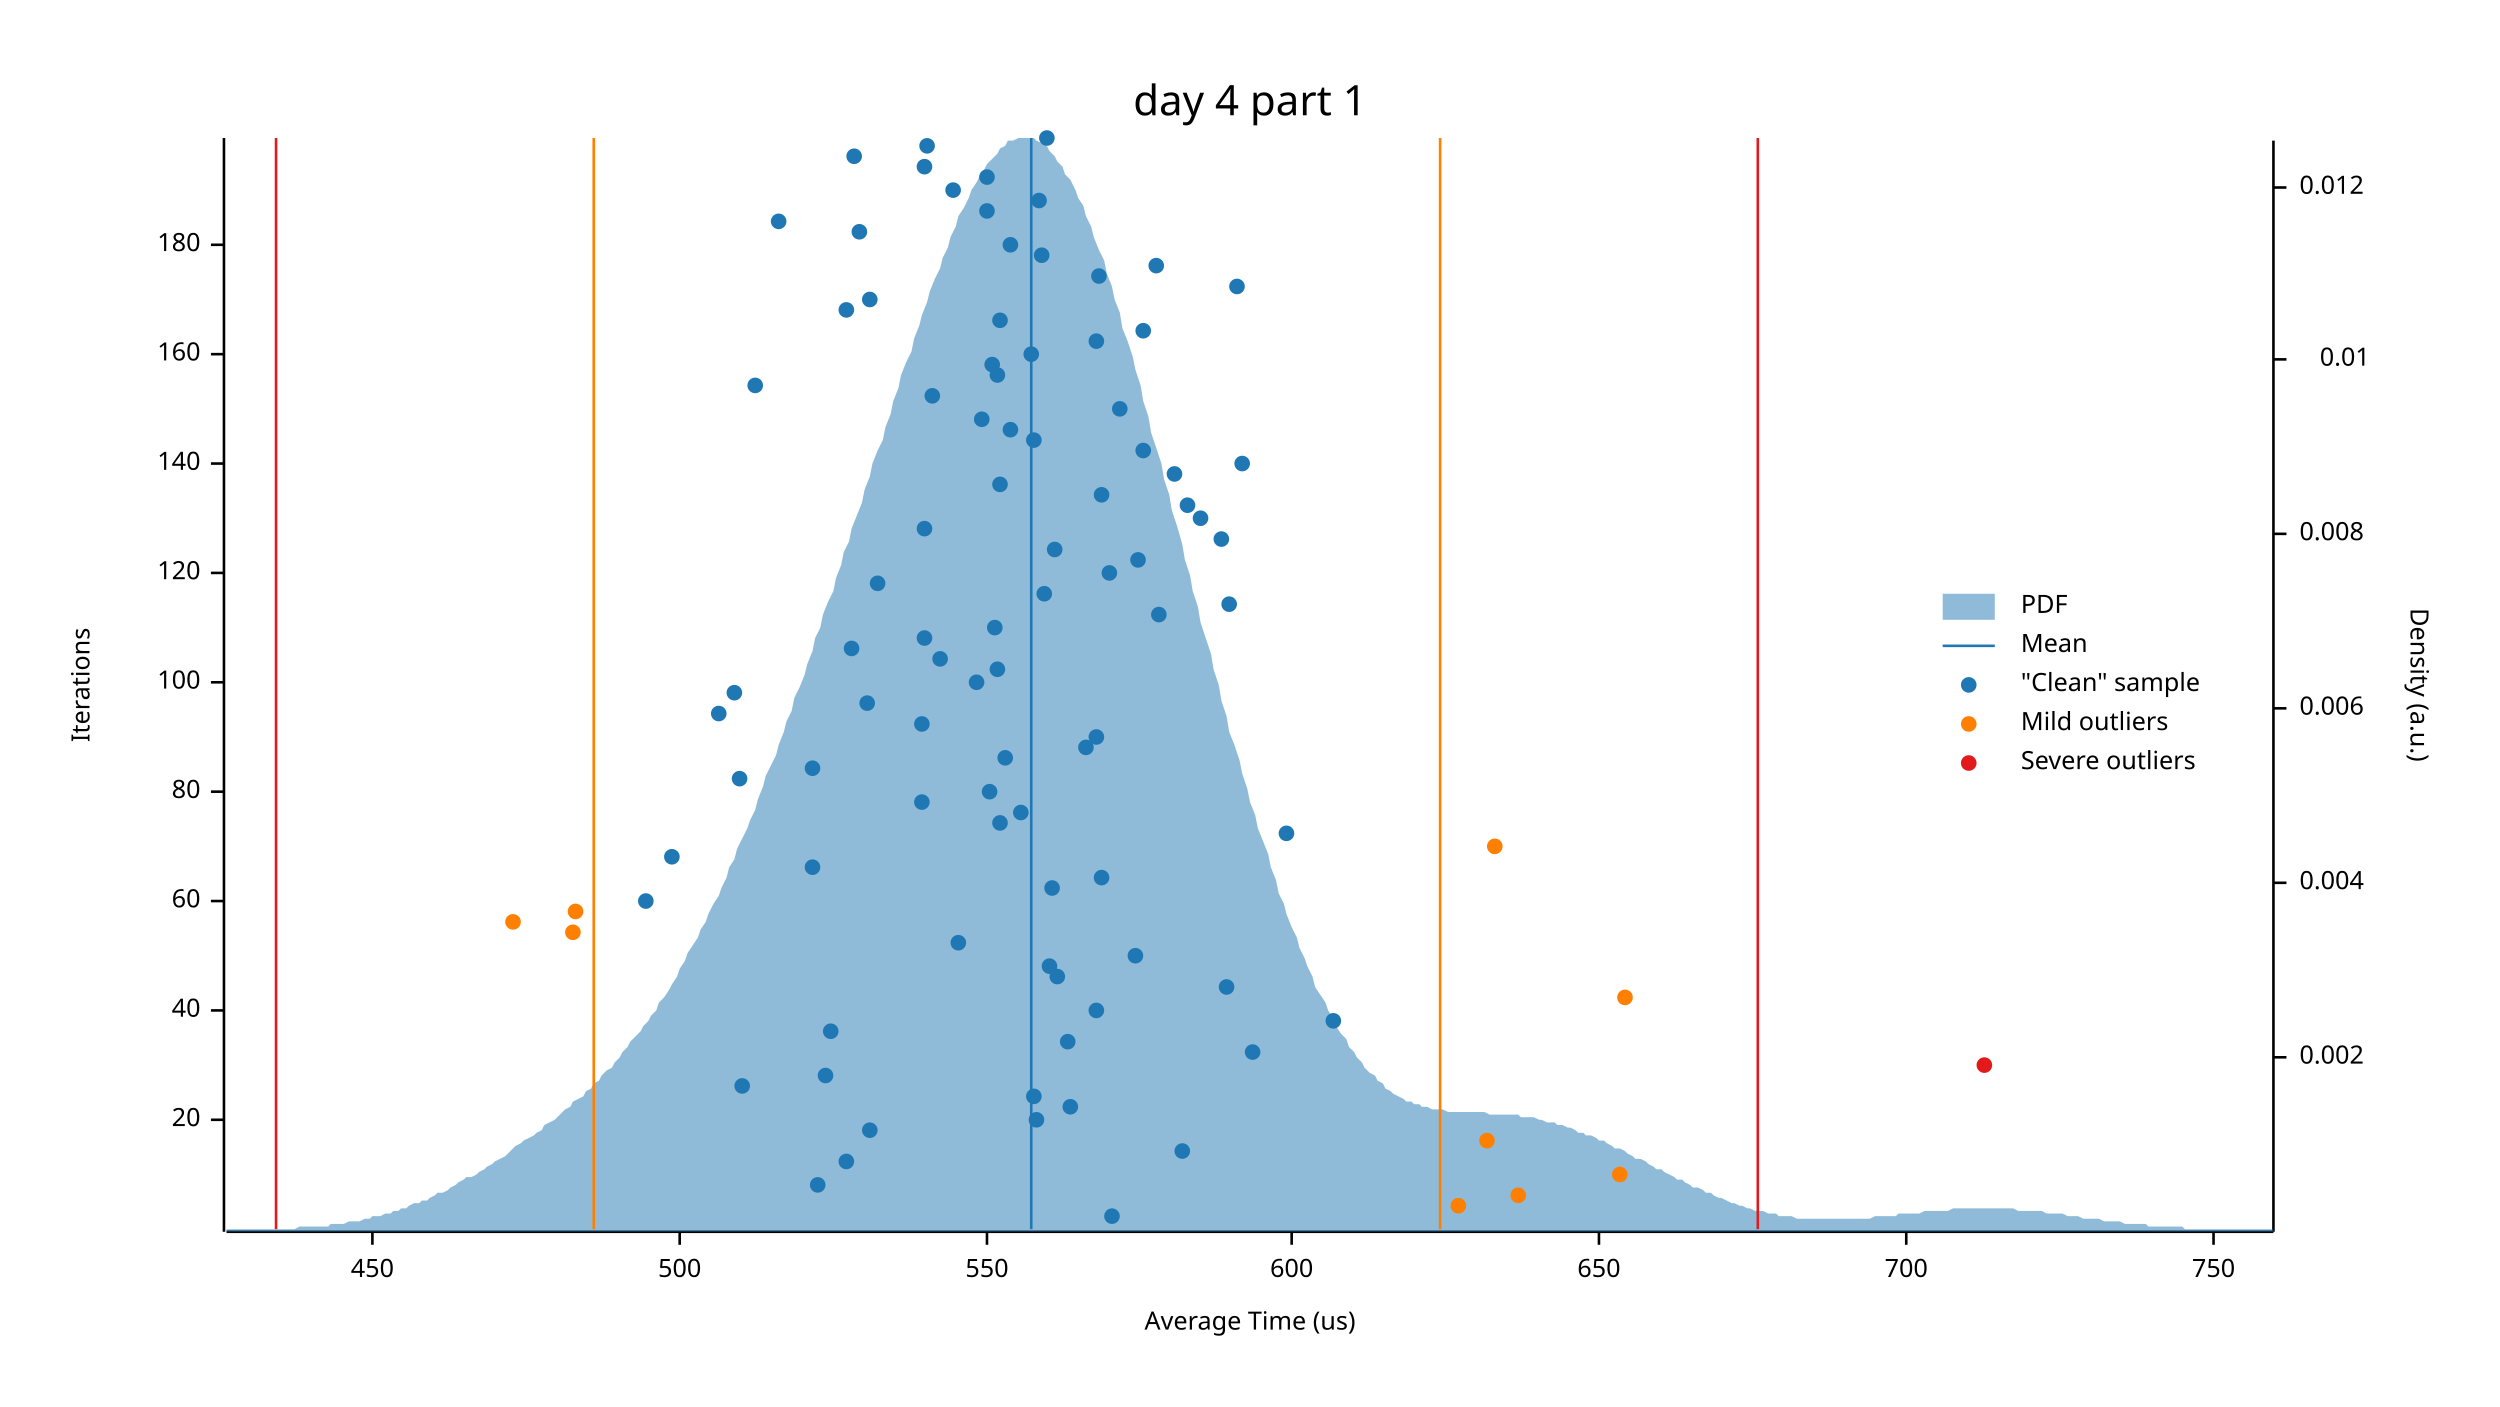
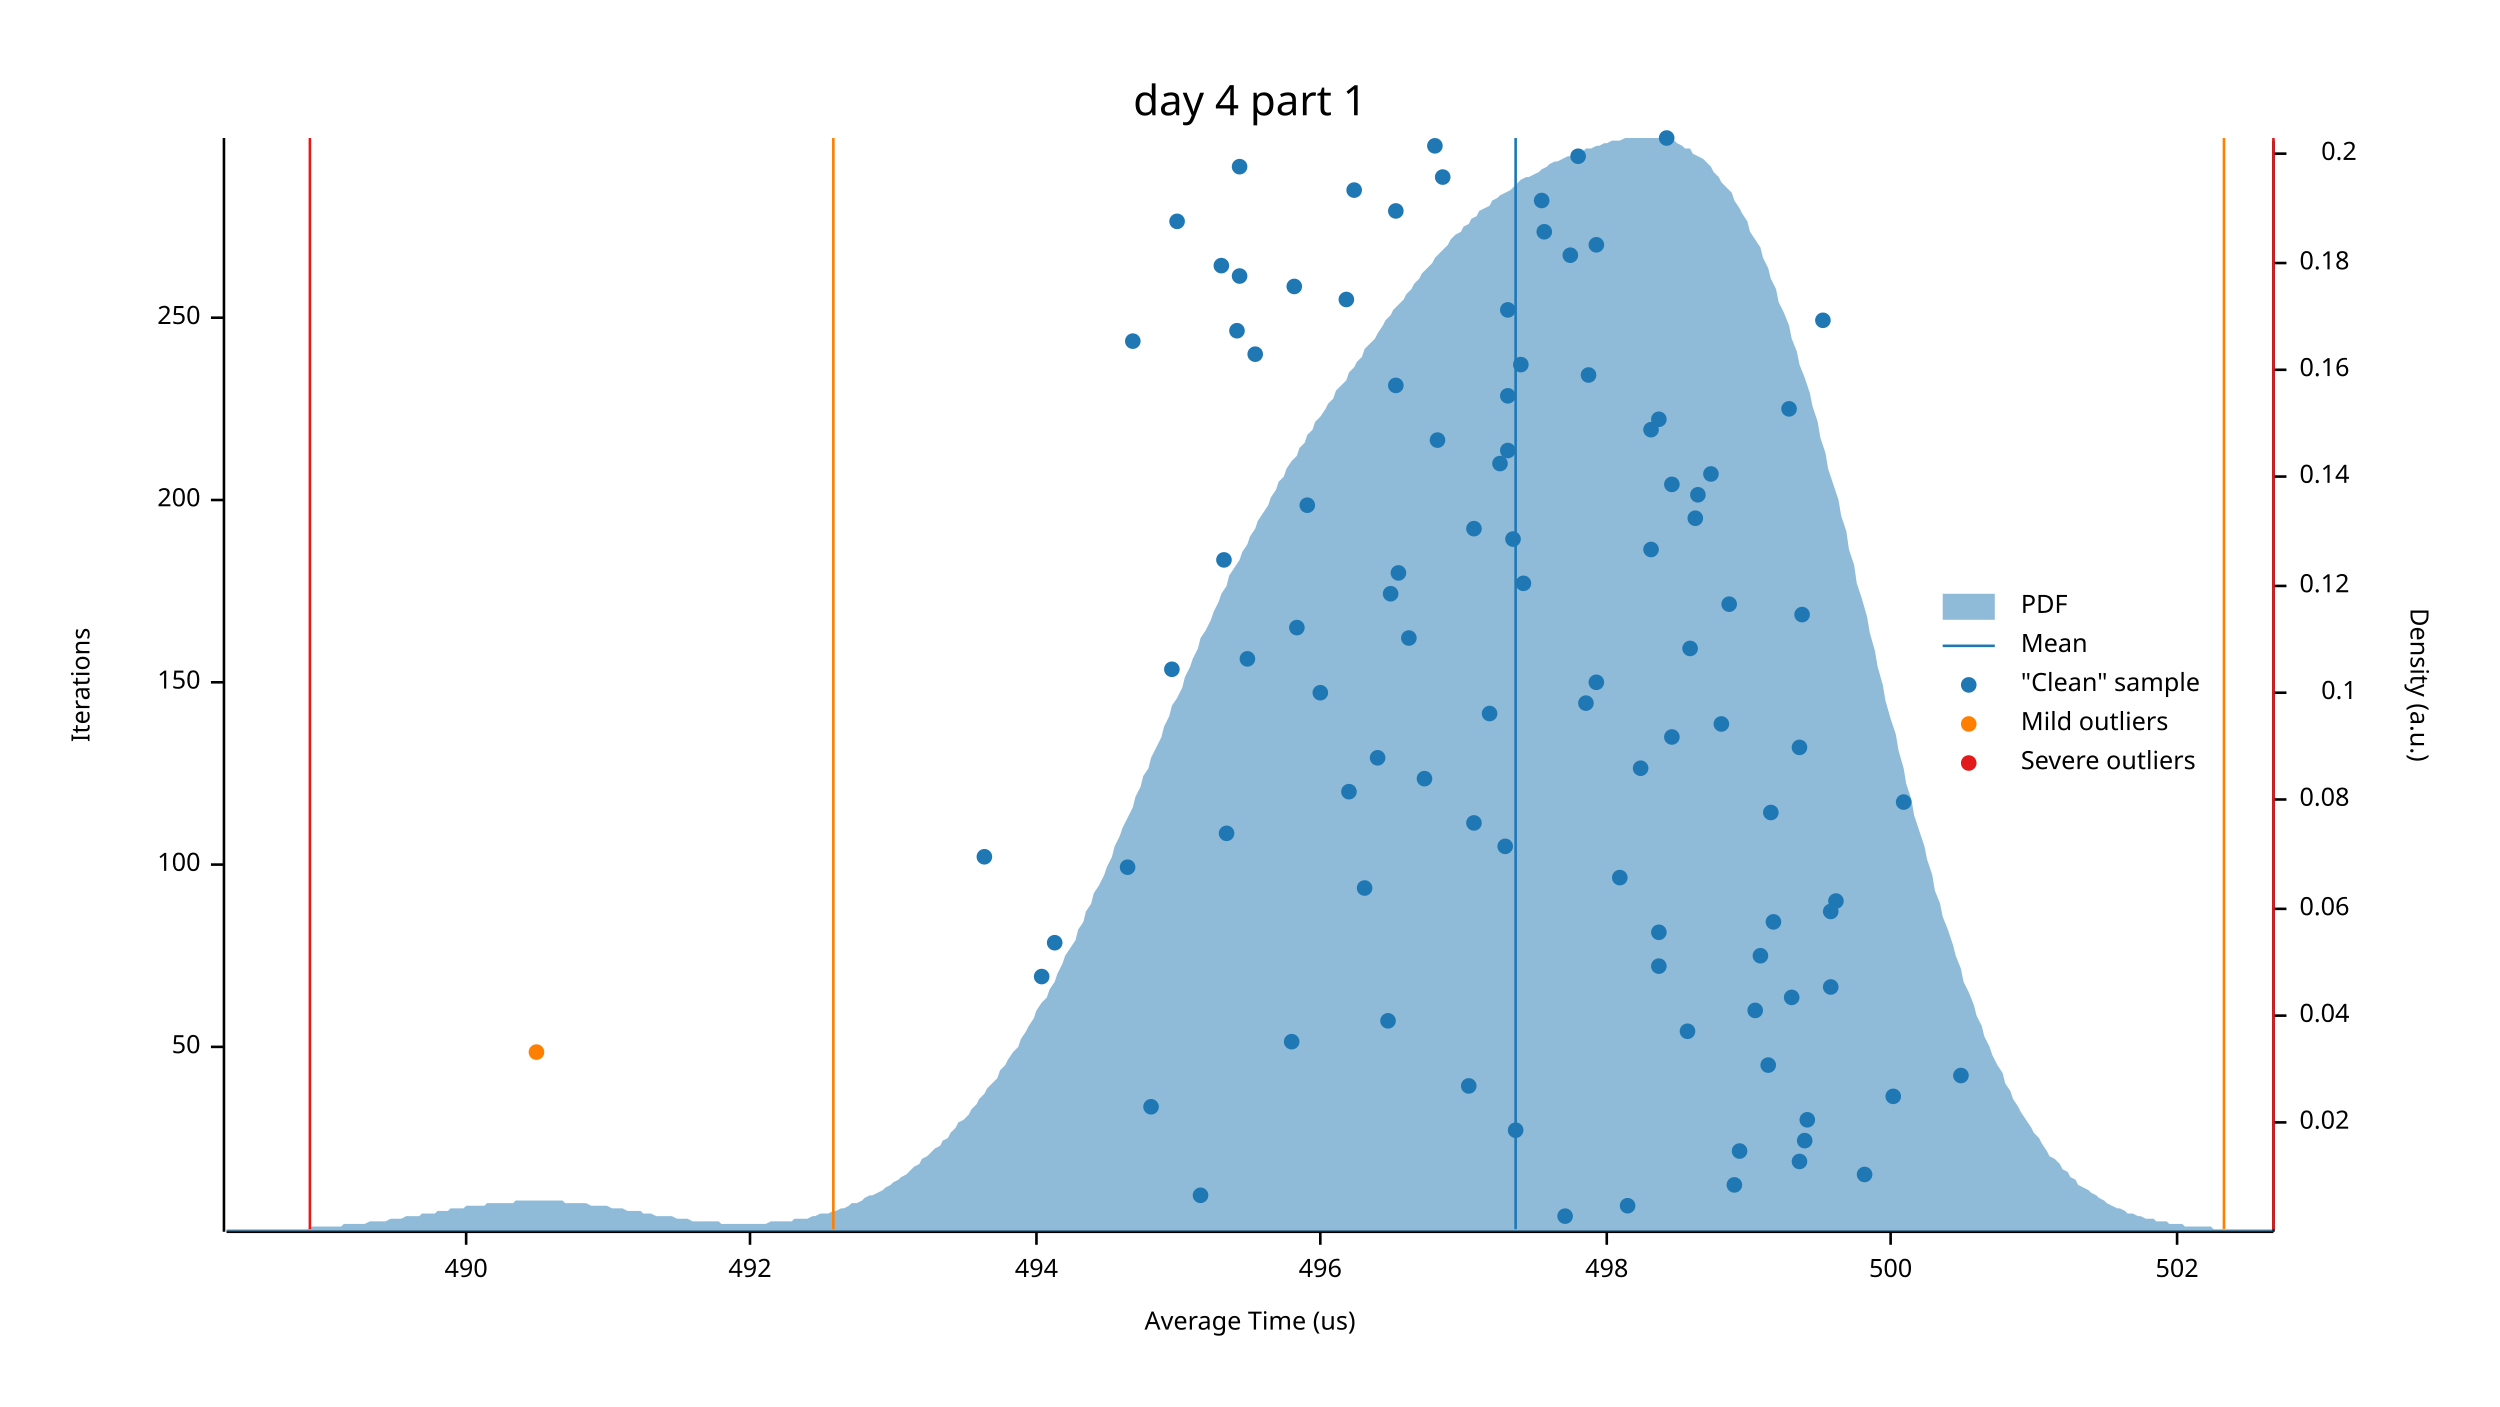
<svg xmlns="http://www.w3.org/2000/svg" width="960" height="540" viewBox="0 0 960 540">
  <text x="480" y="32" dy="0.76em" text-anchor="middle" font-family="sans-serif" font-size="16.129" opacity="1" fill="#000000">
day 4 part 1
</text>
  <text x="27" y="263" dy="0.76em" text-anchor="middle" font-family="sans-serif" font-size="9.677" opacity="1" fill="#000000" transform="rotate(270, 27, 263)">
Iterations
</text>
  <text x="480" y="513" dy="-0.5ex" text-anchor="middle" font-family="sans-serif" font-size="9.677" opacity="1" fill="#000000">
Average Time (us)
</text>
  <polyline fill="none" opacity="1" stroke="#000000" stroke-width="1" points="86,53 86,473 " />
-   <text x="77" y="430" dy="0.5ex" text-anchor="end" font-family="sans-serif" font-size="9.677" opacity="1" fill="#000000">
- 20
- </text>
-   <polyline fill="none" opacity="1" stroke="#000000" stroke-width="1" points="81,430 86,430 " />
-   <text x="77" y="388" dy="0.5ex" text-anchor="end" font-family="sans-serif" font-size="9.677" opacity="1" fill="#000000">
- 40
- </text>
-   <polyline fill="none" opacity="1" stroke="#000000" stroke-width="1" points="81,388 86,388 " />
-   <text x="77" y="346" dy="0.5ex" text-anchor="end" font-family="sans-serif" font-size="9.677" opacity="1" fill="#000000">
- 60
- </text>
-   <polyline fill="none" opacity="1" stroke="#000000" stroke-width="1" points="81,346 86,346 " />
-   <text x="77" y="304" dy="0.5ex" text-anchor="end" font-family="sans-serif" font-size="9.677" opacity="1" fill="#000000">
- 80
- </text>
-   <polyline fill="none" opacity="1" stroke="#000000" stroke-width="1" points="81,304 86,304 " />
+   <text x="77" y="402" dy="0.5ex" text-anchor="end" font-family="sans-serif" font-size="9.677" opacity="1" fill="#000000">
+ 50
+ </text>
+   <polyline fill="none" opacity="1" stroke="#000000" stroke-width="1" points="81,402 86,402 " />
+   <text x="77" y="332" dy="0.5ex" text-anchor="end" font-family="sans-serif" font-size="9.677" opacity="1" fill="#000000">
+ 100
+ </text>
+   <polyline fill="none" opacity="1" stroke="#000000" stroke-width="1" points="81,332 86,332 " />
  <text x="77" y="262" dy="0.5ex" text-anchor="end" font-family="sans-serif" font-size="9.677" opacity="1" fill="#000000">
- 100
+ 150
</text>
  <polyline fill="none" opacity="1" stroke="#000000" stroke-width="1" points="81,262 86,262 " />
-   <text x="77" y="220" dy="0.5ex" text-anchor="end" font-family="sans-serif" font-size="9.677" opacity="1" fill="#000000">
- 120
- </text>
-   <polyline fill="none" opacity="1" stroke="#000000" stroke-width="1" points="81,220 86,220 " />
-   <text x="77" y="178" dy="0.5ex" text-anchor="end" font-family="sans-serif" font-size="9.677" opacity="1" fill="#000000">
- 140
- </text>
-   <polyline fill="none" opacity="1" stroke="#000000" stroke-width="1" points="81,178 86,178 " />
-   <text x="77" y="136" dy="0.5ex" text-anchor="end" font-family="sans-serif" font-size="9.677" opacity="1" fill="#000000">
- 160
- </text>
-   <polyline fill="none" opacity="1" stroke="#000000" stroke-width="1" points="81,136 86,136 " />
-   <text x="77" y="94" dy="0.5ex" text-anchor="end" font-family="sans-serif" font-size="9.677" opacity="1" fill="#000000">
- 180
- </text>
-   <polyline fill="none" opacity="1" stroke="#000000" stroke-width="1" points="81,94 86,94 " />
+   <text x="77" y="192" dy="0.5ex" text-anchor="end" font-family="sans-serif" font-size="9.677" opacity="1" fill="#000000">
+ 200
+ </text>
+   <polyline fill="none" opacity="1" stroke="#000000" stroke-width="1" points="81,192 86,192 " />
+   <text x="77" y="122" dy="0.5ex" text-anchor="end" font-family="sans-serif" font-size="9.677" opacity="1" fill="#000000">
+ 250
+ </text>
+   <polyline fill="none" opacity="1" stroke="#000000" stroke-width="1" points="81,122 86,122 " />
  <polyline fill="none" opacity="1" stroke="#000000" stroke-width="1" points="87,473 873,473 " />
-   <text x="143" y="483" dy="0.76em" text-anchor="middle" font-family="sans-serif" font-size="9.677" opacity="1" fill="#000000">
- 450
- </text>
-   <polyline fill="none" opacity="1" stroke="#000000" stroke-width="1" points="143,473 143,478 " />
-   <text x="261" y="483" dy="0.76em" text-anchor="middle" font-family="sans-serif" font-size="9.677" opacity="1" fill="#000000">
+   <text x="179" y="483" dy="0.76em" text-anchor="middle" font-family="sans-serif" font-size="9.677" opacity="1" fill="#000000">
+ 490
+ </text>
+   <polyline fill="none" opacity="1" stroke="#000000" stroke-width="1" points="179,473 179,478 " />
+   <text x="288" y="483" dy="0.76em" text-anchor="middle" font-family="sans-serif" font-size="9.677" opacity="1" fill="#000000">
+ 492
+ </text>
+   <polyline fill="none" opacity="1" stroke="#000000" stroke-width="1" points="288,473 288,478 " />
+   <text x="398" y="483" dy="0.76em" text-anchor="middle" font-family="sans-serif" font-size="9.677" opacity="1" fill="#000000">
+ 494
+ </text>
+   <polyline fill="none" opacity="1" stroke="#000000" stroke-width="1" points="398,473 398,478 " />
+   <text x="507" y="483" dy="0.76em" text-anchor="middle" font-family="sans-serif" font-size="9.677" opacity="1" fill="#000000">
+ 496
+ </text>
+   <polyline fill="none" opacity="1" stroke="#000000" stroke-width="1" points="507,473 507,478 " />
+   <text x="617" y="483" dy="0.76em" text-anchor="middle" font-family="sans-serif" font-size="9.677" opacity="1" fill="#000000">
+ 498
+ </text>
+   <polyline fill="none" opacity="1" stroke="#000000" stroke-width="1" points="617,473 617,478 " />
+   <text x="726" y="483" dy="0.76em" text-anchor="middle" font-family="sans-serif" font-size="9.677" opacity="1" fill="#000000">
500
</text>
-   <polyline fill="none" opacity="1" stroke="#000000" stroke-width="1" points="261,473 261,478 " />
-   <text x="379" y="483" dy="0.76em" text-anchor="middle" font-family="sans-serif" font-size="9.677" opacity="1" fill="#000000">
- 550
- </text>
-   <polyline fill="none" opacity="1" stroke="#000000" stroke-width="1" points="379,473 379,478 " />
-   <text x="496" y="483" dy="0.76em" text-anchor="middle" font-family="sans-serif" font-size="9.677" opacity="1" fill="#000000">
- 600
- </text>
-   <polyline fill="none" opacity="1" stroke="#000000" stroke-width="1" points="496,473 496,478 " />
-   <text x="614" y="483" dy="0.76em" text-anchor="middle" font-family="sans-serif" font-size="9.677" opacity="1" fill="#000000">
- 650
- </text>
-   <polyline fill="none" opacity="1" stroke="#000000" stroke-width="1" points="614,473 614,478 " />
-   <text x="732" y="483" dy="0.76em" text-anchor="middle" font-family="sans-serif" font-size="9.677" opacity="1" fill="#000000">
- 700
- </text>
-   <polyline fill="none" opacity="1" stroke="#000000" stroke-width="1" points="732,473 732,478 " />
-   <text x="850" y="483" dy="0.76em" text-anchor="middle" font-family="sans-serif" font-size="9.677" opacity="1" fill="#000000">
- 750
- </text>
-   <polyline fill="none" opacity="1" stroke="#000000" stroke-width="1" points="850,473 850,478 " />
+   <polyline fill="none" opacity="1" stroke="#000000" stroke-width="1" points="726,473 726,478 " />
+   <text x="836" y="483" dy="0.76em" text-anchor="middle" font-family="sans-serif" font-size="9.677" opacity="1" fill="#000000">
+ 502
+ </text>
+   <polyline fill="none" opacity="1" stroke="#000000" stroke-width="1" points="836,473 836,478 " />
  <text x="933" y="263" dy="0.76em" text-anchor="middle" font-family="sans-serif" font-size="9.677" opacity="1" fill="#000000" transform="rotate(90, 933, 263)">
Density (a.u.)
</text>
  <polyline fill="none" opacity="1" stroke="#000000" stroke-width="1" points="873,54 873,473 " />
-   <text x="883" y="406" dy="0.5ex" text-anchor="start" font-family="sans-serif" font-size="9.677" opacity="1" fill="#000000">
- 0.002
- </text>
-   <polyline fill="none" opacity="1" stroke="#000000" stroke-width="1" points="873,406 878,406 " />
-   <text x="883" y="339" dy="0.5ex" text-anchor="start" font-family="sans-serif" font-size="9.677" opacity="1" fill="#000000">
- 0.004
- </text>
-   <polyline fill="none" opacity="1" stroke="#000000" stroke-width="1" points="873,339 878,339 " />
-   <text x="883" y="272" dy="0.5ex" text-anchor="start" font-family="sans-serif" font-size="9.677" opacity="1" fill="#000000">
- 0.006
- </text>
-   <polyline fill="none" opacity="1" stroke="#000000" stroke-width="1" points="873,272 878,272 " />
-   <text x="883" y="205" dy="0.5ex" text-anchor="start" font-family="sans-serif" font-size="9.677" opacity="1" fill="#000000">
- 0.008
- </text>
-   <polyline fill="none" opacity="1" stroke="#000000" stroke-width="1" points="873,205 878,205 " />
-   <text x="910" y="138" dy="0.5ex" text-anchor="end" font-family="sans-serif" font-size="9.677" opacity="1" fill="#000000">
- 0.01
- </text>
-   <polyline fill="none" opacity="1" stroke="#000000" stroke-width="1" points="873,138 878,138 " />
-   <text x="883" y="72" dy="0.5ex" text-anchor="start" font-family="sans-serif" font-size="9.677" opacity="1" fill="#000000">
- 0.012
- </text>
-   <polyline fill="none" opacity="1" stroke="#000000" stroke-width="1" points="873,72 878,72 " />
-   <polygon opacity="0.5" fill="#1F78B4" points="87,472 88,472 90,472 91,472 93,472 94,472 96,472 98,472 99,472 101,472 102,472 104,472 105,472 107,472 109,472 110,472 112,472 113,472 115,471 116,471 118,471 120,471 121,471 123,471 124,471 126,471 127,470 129,470 131,470 132,470 134,469 135,469 137,469 138,469 140,468 142,468 143,467 145,467 146,467 148,466 150,466 151,465 153,465 154,464 156,464 157,463 159,462 161,462 162,461 164,461 165,460 167,459 168,458 170,458 172,457 173,456 175,455 176,454 178,453 179,452 181,452 183,451 184,450 186,449 187,448 189,447 190,446 192,445 194,444 195,443 197,441 198,440 200,439 201,438 203,437 205,436 206,435 208,434 209,432 211,431 213,430 214,429 216,427 217,426 219,425 220,423 222,422 224,421 225,419 227,418 228,416 230,415 231,413 233,411 235,410 236,408 238,406 239,404 241,402 242,400 244,398 246,396 247,394 249,392 250,390 252,388 253,385 255,383 257,380 258,378 260,375 261,372 263,369 264,366 266,363 268,360 269,357 271,354 272,351 274,347 276,344 277,341 279,337 280,333 282,330 283,326 285,322 287,318 288,315 290,311 291,307 293,302 294,298 296,294 298,290 299,286 301,281 302,277 304,273 305,268 307,264 309,259 310,255 312,250 313,245 315,241 316,236 318,231 320,227 321,222 323,217 324,212 326,208 327,203 329,198 331,193 332,188 334,183 335,178 337,173 339,169 340,164 342,159 343,154 345,149 346,144 348,139 350,135 351,130 353,125 354,121 356,116 357,112 359,107 361,103 362,99 364,95 365,91 367,87 368,83 370,80 372,76 373,73 375,70 376,68 378,65 379,63 381,61 383,59 384,57 386,56 387,54 389,54 391,53 392,53 394,53 395,53 397,53 398,54 400,55 402,56 403,58 405,60 406,62 408,64 409,67 411,69 413,73 414,76 416,79 417,83 419,87 420,91 422,96 424,100 425,105 427,110 428,115 430,120 431,126 433,131 435,137 436,142 438,148 439,154 441,160 442,166 444,172 446,178 447,184 449,190 450,196 452,202 454,209 455,215 457,221 458,227 460,233 461,239 463,245 465,251 466,257 468,263 469,269 471,275 472,281 474,286 476,292 477,297 479,303 480,308 482,313 483,318 485,323 487,328 488,333 490,338 491,343 493,347 494,351 496,356 498,360 499,364 501,368 502,371 504,375 505,379 507,382 509,385 510,388 512,391 513,394 515,397 517,399 518,402 520,404 521,406 523,408 524,410 526,412 528,413 529,415 531,416 532,418 534,419 535,420 537,421 539,422 540,423 542,423 543,424 545,424 546,425 548,425 550,426 551,426 553,426 554,426 556,427 557,427 559,427 561,427 562,427 564,427 565,427 567,427 568,427 570,427 572,428 573,428 575,428 576,428 578,428 580,428 581,428 583,428 584,429 586,429 587,429 589,429 591,430 592,430 594,431 595,431 597,431 598,432 600,432 602,433 603,433 605,434 606,435 608,435 609,436 611,436 613,437 614,438 616,438 617,439 619,440 620,441 622,441 624,442 625,443 627,444 628,445 630,445 632,446 633,447 635,448 636,449 638,449 639,450 641,451 643,452 644,453 646,453 647,454 649,455 650,456 652,456 654,457 655,458 657,458 658,459 660,460 661,460 663,461 665,462 666,462 668,463 669,463 671,464 672,464 674,465 676,465 677,465 679,466 680,466 682,466 683,467 685,467 687,467 688,467 690,468 691,468 693,468 695,468 696,468 698,468 699,468 701,468 702,468 704,468 706,468 707,468 709,468 710,468 712,468 713,468 715,468 717,468 718,468 720,467 721,467 723,467 724,467 726,467 728,467 729,466 731,466 732,466 734,466 735,466 737,466 739,465 740,465 742,465 743,465 745,465 746,465 748,465 750,464 751,464 753,464 754,464 756,464 758,464 759,464 761,464 762,464 764,464 765,464 767,464 769,464 770,464 772,464 773,464 775,465 776,465 778,465 780,465 781,465 783,465 784,465 786,466 787,466 789,466 791,466 792,466 794,467 795,467 797,467 798,467 800,468 802,468 803,468 805,468 806,468 808,469 809,469 811,469 813,469 814,469 816,470 817,470 819,470 821,470 822,470 824,470 825,471 827,471 828,471 830,471 832,471 833,471 835,471 836,471 838,471 839,472 841,472 843,472 844,472 846,472 847,472 849,472 850,472 852,472 854,472 855,472 857,472 858,472 860,472 861,472 863,472 865,472 866,472 868,472 869,472 871,472 873,472 873,473 87,473 " />
-   <polyline fill="none" opacity="1" stroke="#1F78B4" stroke-width="1" points="396,472 396,53 " />
-   <polyline fill="none" opacity="1" stroke="#FF7F00" stroke-width="1" points="228,472 228,53 " />
-   <polyline fill="none" opacity="1" stroke="#FF7F00" stroke-width="1" points="553,472 553,53 " />
-   <polyline fill="none" opacity="1" stroke="#E31A1C" stroke-width="1" points="106,472 106,53 " />
-   <polyline fill="none" opacity="1" stroke="#E31A1C" stroke-width="1" points="675,472 675,53 " />
-   <circle cx="427" cy="467" r="3" opacity="1" fill="#1F78B4" stroke="none" />
-   <circle cx="314" cy="455" r="3" opacity="1" fill="#1F78B4" stroke="none" />
-   <circle cx="325" cy="446" r="3" opacity="1" fill="#1F78B4" stroke="none" />
-   <circle cx="454" cy="442" r="3" opacity="1" fill="#1F78B4" stroke="none" />
-   <circle cx="334" cy="434" r="3" opacity="1" fill="#1F78B4" stroke="none" />
-   <circle cx="398" cy="430" r="3" opacity="1" fill="#1F78B4" stroke="none" />
-   <circle cx="411" cy="425" r="3" opacity="1" fill="#1F78B4" stroke="none" />
-   <circle cx="397" cy="421" r="3" opacity="1" fill="#1F78B4" stroke="none" />
-   <circle cx="285" cy="417" r="3" opacity="1" fill="#1F78B4" stroke="none" />
-   <circle cx="317" cy="413" r="3" opacity="1" fill="#1F78B4" stroke="none" />
-   <circle cx="481" cy="404" r="3" opacity="1" fill="#1F78B4" stroke="none" />
-   <circle cx="410" cy="400" r="3" opacity="1" fill="#1F78B4" stroke="none" />
-   <circle cx="319" cy="396" r="3" opacity="1" fill="#1F78B4" stroke="none" />
-   <circle cx="512" cy="392" r="3" opacity="1" fill="#1F78B4" stroke="none" />
-   <circle cx="421" cy="388" r="3" opacity="1" fill="#1F78B4" stroke="none" />
-   <circle cx="471" cy="379" r="3" opacity="1" fill="#1F78B4" stroke="none" />
-   <circle cx="406" cy="375" r="3" opacity="1" fill="#1F78B4" stroke="none" />
-   <circle cx="403" cy="371" r="3" opacity="1" fill="#1F78B4" stroke="none" />
-   <circle cx="436" cy="367" r="3" opacity="1" fill="#1F78B4" stroke="none" />
-   <circle cx="368" cy="362" r="3" opacity="1" fill="#1F78B4" stroke="none" />
-   <circle cx="248" cy="346" r="3" opacity="1" fill="#1F78B4" stroke="none" />
-   <circle cx="404" cy="341" r="3" opacity="1" fill="#1F78B4" stroke="none" />
-   <circle cx="423" cy="337" r="3" opacity="1" fill="#1F78B4" stroke="none" />
-   <circle cx="312" cy="333" r="3" opacity="1" fill="#1F78B4" stroke="none" />
-   <circle cx="258" cy="329" r="3" opacity="1" fill="#1F78B4" stroke="none" />
-   <circle cx="494" cy="320" r="3" opacity="1" fill="#1F78B4" stroke="none" />
-   <circle cx="384" cy="316" r="3" opacity="1" fill="#1F78B4" stroke="none" />
-   <circle cx="392" cy="312" r="3" opacity="1" fill="#1F78B4" stroke="none" />
-   <circle cx="354" cy="308" r="3" opacity="1" fill="#1F78B4" stroke="none" />
-   <circle cx="380" cy="304" r="3" opacity="1" fill="#1F78B4" stroke="none" />
-   <circle cx="284" cy="299" r="3" opacity="1" fill="#1F78B4" stroke="none" />
-   <circle cx="312" cy="295" r="3" opacity="1" fill="#1F78B4" stroke="none" />
-   <circle cx="386" cy="291" r="3" opacity="1" fill="#1F78B4" stroke="none" />
-   <circle cx="417" cy="287" r="3" opacity="1" fill="#1F78B4" stroke="none" />
-   <circle cx="421" cy="283" r="3" opacity="1" fill="#1F78B4" stroke="none" />
-   <circle cx="354" cy="278" r="3" opacity="1" fill="#1F78B4" stroke="none" />
-   <circle cx="276" cy="274" r="3" opacity="1" fill="#1F78B4" stroke="none" />
-   <circle cx="333" cy="270" r="3" opacity="1" fill="#1F78B4" stroke="none" />
-   <circle cx="282" cy="266" r="3" opacity="1" fill="#1F78B4" stroke="none" />
-   <circle cx="375" cy="262" r="3" opacity="1" fill="#1F78B4" stroke="none" />
-   <circle cx="383" cy="257" r="3" opacity="1" fill="#1F78B4" stroke="none" />
-   <circle cx="361" cy="253" r="3" opacity="1" fill="#1F78B4" stroke="none" />
-   <circle cx="327" cy="249" r="3" opacity="1" fill="#1F78B4" stroke="none" />
-   <circle cx="355" cy="245" r="3" opacity="1" fill="#1F78B4" stroke="none" />
-   <circle cx="382" cy="241" r="3" opacity="1" fill="#1F78B4" stroke="none" />
-   <circle cx="445" cy="236" r="3" opacity="1" fill="#1F78B4" stroke="none" />
-   <circle cx="472" cy="232" r="3" opacity="1" fill="#1F78B4" stroke="none" />
-   <circle cx="401" cy="228" r="3" opacity="1" fill="#1F78B4" stroke="none" />
-   <circle cx="337" cy="224" r="3" opacity="1" fill="#1F78B4" stroke="none" />
-   <circle cx="426" cy="220" r="3" opacity="1" fill="#1F78B4" stroke="none" />
-   <circle cx="437" cy="215" r="3" opacity="1" fill="#1F78B4" stroke="none" />
-   <circle cx="405" cy="211" r="3" opacity="1" fill="#1F78B4" stroke="none" />
-   <circle cx="469" cy="207" r="3" opacity="1" fill="#1F78B4" stroke="none" />
-   <circle cx="355" cy="203" r="3" opacity="1" fill="#1F78B4" stroke="none" />
-   <circle cx="461" cy="199" r="3" opacity="1" fill="#1F78B4" stroke="none" />
-   <circle cx="456" cy="194" r="3" opacity="1" fill="#1F78B4" stroke="none" />
-   <circle cx="423" cy="190" r="3" opacity="1" fill="#1F78B4" stroke="none" />
-   <circle cx="384" cy="186" r="3" opacity="1" fill="#1F78B4" stroke="none" />
-   <circle cx="451" cy="182" r="3" opacity="1" fill="#1F78B4" stroke="none" />
-   <circle cx="477" cy="178" r="3" opacity="1" fill="#1F78B4" stroke="none" />
-   <circle cx="439" cy="173" r="3" opacity="1" fill="#1F78B4" stroke="none" />
-   <circle cx="397" cy="169" r="3" opacity="1" fill="#1F78B4" stroke="none" />
-   <circle cx="388" cy="165" r="3" opacity="1" fill="#1F78B4" stroke="none" />
-   <circle cx="377" cy="161" r="3" opacity="1" fill="#1F78B4" stroke="none" />
-   <circle cx="430" cy="157" r="3" opacity="1" fill="#1F78B4" stroke="none" />
-   <circle cx="358" cy="152" r="3" opacity="1" fill="#1F78B4" stroke="none" />
-   <circle cx="290" cy="148" r="3" opacity="1" fill="#1F78B4" stroke="none" />
-   <circle cx="383" cy="144" r="3" opacity="1" fill="#1F78B4" stroke="none" />
-   <circle cx="381" cy="140" r="3" opacity="1" fill="#1F78B4" stroke="none" />
-   <circle cx="396" cy="136" r="3" opacity="1" fill="#1F78B4" stroke="none" />
-   <circle cx="421" cy="131" r="3" opacity="1" fill="#1F78B4" stroke="none" />
-   <circle cx="439" cy="127" r="3" opacity="1" fill="#1F78B4" stroke="none" />
-   <circle cx="384" cy="123" r="3" opacity="1" fill="#1F78B4" stroke="none" />
-   <circle cx="325" cy="119" r="3" opacity="1" fill="#1F78B4" stroke="none" />
-   <circle cx="334" cy="115" r="3" opacity="1" fill="#1F78B4" stroke="none" />
-   <circle cx="475" cy="110" r="3" opacity="1" fill="#1F78B4" stroke="none" />
-   <circle cx="422" cy="106" r="3" opacity="1" fill="#1F78B4" stroke="none" />
-   <circle cx="444" cy="102" r="3" opacity="1" fill="#1F78B4" stroke="none" />
-   <circle cx="400" cy="98" r="3" opacity="1" fill="#1F78B4" stroke="none" />
-   <circle cx="388" cy="94" r="3" opacity="1" fill="#1F78B4" stroke="none" />
-   <circle cx="330" cy="89" r="3" opacity="1" fill="#1F78B4" stroke="none" />
-   <circle cx="299" cy="85" r="3" opacity="1" fill="#1F78B4" stroke="none" />
-   <circle cx="379" cy="81" r="3" opacity="1" fill="#1F78B4" stroke="none" />
-   <circle cx="399" cy="77" r="3" opacity="1" fill="#1F78B4" stroke="none" />
-   <circle cx="366" cy="73" r="3" opacity="1" fill="#1F78B4" stroke="none" />
-   <circle cx="379" cy="68" r="3" opacity="1" fill="#1F78B4" stroke="none" />
-   <circle cx="355" cy="64" r="3" opacity="1" fill="#1F78B4" stroke="none" />
-   <circle cx="328" cy="60" r="3" opacity="1" fill="#1F78B4" stroke="none" />
-   <circle cx="356" cy="56" r="3" opacity="1" fill="#1F78B4" stroke="none" />
-   <circle cx="402" cy="53" r="3" opacity="1" fill="#1F78B4" stroke="none" />
-   <circle cx="560" cy="463" r="3" opacity="1" fill="#FF7F00" stroke="none" />
-   <circle cx="583" cy="459" r="3" opacity="1" fill="#FF7F00" stroke="none" />
-   <circle cx="622" cy="451" r="3" opacity="1" fill="#FF7F00" stroke="none" />
-   <circle cx="571" cy="438" r="3" opacity="1" fill="#FF7F00" stroke="none" />
-   <circle cx="624" cy="383" r="3" opacity="1" fill="#FF7F00" stroke="none" />
-   <circle cx="220" cy="358" r="3" opacity="1" fill="#FF7F00" stroke="none" />
-   <circle cx="197" cy="354" r="3" opacity="1" fill="#FF7F00" stroke="none" />
-   <circle cx="221" cy="350" r="3" opacity="1" fill="#FF7F00" stroke="none" />
-   <circle cx="574" cy="325" r="3" opacity="1" fill="#FF7F00" stroke="none" />
-   <circle cx="762" cy="409" r="3" opacity="1" fill="#E31A1C" stroke="none" />
+   <text x="883" y="431" dy="0.5ex" text-anchor="start" font-family="sans-serif" font-size="9.677" opacity="1" fill="#000000">
+ 0.02
+ </text>
+   <polyline fill="none" opacity="1" stroke="#000000" stroke-width="1" points="873,431 878,431 " />
+   <text x="883" y="390" dy="0.5ex" text-anchor="start" font-family="sans-serif" font-size="9.677" opacity="1" fill="#000000">
+ 0.04
+ </text>
+   <polyline fill="none" opacity="1" stroke="#000000" stroke-width="1" points="873,390 878,390 " />
+   <text x="883" y="349" dy="0.5ex" text-anchor="start" font-family="sans-serif" font-size="9.677" opacity="1" fill="#000000">
+ 0.06
+ </text>
+   <polyline fill="none" opacity="1" stroke="#000000" stroke-width="1" points="873,349 878,349 " />
+   <text x="883" y="307" dy="0.5ex" text-anchor="start" font-family="sans-serif" font-size="9.677" opacity="1" fill="#000000">
+ 0.08
+ </text>
+   <polyline fill="none" opacity="1" stroke="#000000" stroke-width="1" points="873,307 878,307 " />
+   <text x="905" y="266" dy="0.5ex" text-anchor="end" font-family="sans-serif" font-size="9.677" opacity="1" fill="#000000">
+ 0.1
+ </text>
+   <polyline fill="none" opacity="1" stroke="#000000" stroke-width="1" points="873,266 878,266 " />
+   <text x="883" y="225" dy="0.5ex" text-anchor="start" font-family="sans-serif" font-size="9.677" opacity="1" fill="#000000">
+ 0.12
+ </text>
+   <polyline fill="none" opacity="1" stroke="#000000" stroke-width="1" points="873,225 878,225 " />
+   <text x="883" y="183" dy="0.5ex" text-anchor="start" font-family="sans-serif" font-size="9.677" opacity="1" fill="#000000">
+ 0.14
+ </text>
+   <polyline fill="none" opacity="1" stroke="#000000" stroke-width="1" points="873,183 878,183 " />
+   <text x="883" y="142" dy="0.5ex" text-anchor="start" font-family="sans-serif" font-size="9.677" opacity="1" fill="#000000">
+ 0.16
+ </text>
+   <polyline fill="none" opacity="1" stroke="#000000" stroke-width="1" points="873,142 878,142 " />
+   <text x="883" y="101" dy="0.5ex" text-anchor="start" font-family="sans-serif" font-size="9.677" opacity="1" fill="#000000">
+ 0.18
+ </text>
+   <polyline fill="none" opacity="1" stroke="#000000" stroke-width="1" points="873,101 878,101 " />
+   <text x="905" y="59" dy="0.5ex" text-anchor="end" font-family="sans-serif" font-size="9.677" opacity="1" fill="#000000">
+ 0.2
+ </text>
+   <polyline fill="none" opacity="1" stroke="#000000" stroke-width="1" points="873,59 878,59 " />
+   <polygon opacity="0.5" fill="#1F78B4" points="87,472 88,472 90,472 91,472 93,472 94,472 96,472 98,472 99,472 101,472 102,472 104,472 105,472 107,472 109,472 110,472 112,472 113,472 115,472 116,472 118,472 120,471 121,471 123,471 124,471 126,471 127,471 129,471 131,471 132,470 134,470 135,470 137,470 138,470 140,470 142,469 143,469 145,469 146,469 148,469 150,468 151,468 153,468 154,468 156,467 157,467 159,467 161,467 162,466 164,466 165,466 167,466 168,465 170,465 172,465 173,464 175,464 176,464 178,464 179,463 181,463 183,463 184,463 186,463 187,462 189,462 190,462 192,462 194,462 195,462 197,462 198,461 200,461 201,461 203,461 205,461 206,461 208,461 209,461 211,461 213,461 214,461 216,461 217,462 219,462 220,462 222,462 224,462 225,462 227,463 228,463 230,463 231,463 233,463 235,464 236,464 238,464 239,464 241,465 242,465 244,465 246,465 247,466 249,466 250,466 252,467 253,467 255,467 257,467 258,467 260,468 261,468 263,468 264,468 266,469 268,469 269,469 271,469 272,469 274,469 276,469 277,470 279,470 280,470 282,470 283,470 285,470 287,470 288,470 290,470 291,470 293,470 294,470 296,469 298,469 299,469 301,469 302,469 304,469 305,468 307,468 309,468 310,468 312,467 313,467 315,466 316,466 318,466 320,465 321,465 323,464 324,464 326,463 327,462 329,462 331,461 332,460 334,459 335,459 337,458 339,457 340,456 342,455 343,454 345,453 346,452 348,451 350,449 351,448 353,447 354,445 356,444 357,443 359,441 361,440 362,438 364,437 365,435 367,433 368,431 370,430 372,428 373,426 375,424 376,422 378,420 379,418 381,416 383,414 384,411 386,409 387,407 389,404 391,402 392,399 394,396 395,394 397,391 398,388 400,385 402,383 403,380 405,377 406,374 408,370 409,367 411,364 413,361 414,357 416,354 417,350 419,347 420,343 422,340 424,336 425,333 427,329 428,325 430,321 431,318 433,314 435,310 436,306 438,302 439,298 441,295 442,291 444,287 446,283 447,279 449,275 450,271 452,268 454,264 455,260 457,256 458,253 460,249 461,245 463,242 465,238 466,235 468,231 469,228 471,225 472,221 474,218 476,215 477,212 479,209 480,206 482,203 483,200 485,197 487,194 488,191 490,188 491,185 493,183 494,180 496,177 498,175 499,172 501,170 502,167 504,165 505,162 507,160 509,157 510,155 512,153 513,150 515,148 517,146 518,143 520,141 521,139 523,137 524,134 526,132 528,130 529,128 531,125 532,123 534,121 535,119 537,117 539,115 540,113 542,111 543,109 545,107 546,105 548,103 550,101 551,99 553,97 554,96 556,94 557,92 559,90 561,89 562,87 564,86 565,84 567,83 568,81 570,80 572,79 573,77 575,76 576,75 578,74 580,73 581,72 583,70 584,69 586,68 587,68 589,67 591,66 592,65 594,64 595,63 597,62 598,62 600,61 602,60 603,60 605,59 606,58 608,58 609,57 611,57 613,56 614,56 616,55 617,55 619,54 620,54 622,54 624,53 625,53 627,53 628,53 630,53 632,53 633,53 635,53 636,53 638,53 639,53 641,54 643,54 644,55 646,56 647,57 649,57 650,59 652,60 654,61 655,62 657,64 658,66 660,68 661,70 663,72 665,74 666,77 668,80 669,82 671,85 672,89 674,92 676,95 677,99 679,103 680,107 682,111 683,116 685,120 687,125 688,130 690,135 691,140 693,145 695,151 696,156 698,162 699,168 701,174 702,180 704,186 706,192 707,198 709,204 710,211 712,217 713,224 715,230 717,237 718,243 720,250 721,256 723,263 724,269 726,276 728,282 729,288 731,295 732,301 734,307 735,313 737,319 739,325 740,330 742,336 743,342 745,347 746,352 748,357 750,363 751,367 753,372 754,377 756,381 758,386 759,390 761,394 762,398 764,402 765,405 767,409 769,412 770,416 772,419 773,422 775,425 776,427 778,430 780,433 781,435 783,437 784,439 786,442 787,444 789,445 791,447 792,449 794,450 795,452 797,453 798,455 800,456 802,457 803,458 805,459 806,460 808,461 809,462 811,463 813,464 814,464 816,465 817,466 819,466 821,467 822,467 824,468 825,468 827,468 828,469 830,469 832,469 833,470 835,470 836,470 838,470 839,471 841,471 843,471 844,471 846,471 847,471 849,471 850,472 852,472 854,472 855,472 857,472 858,472 860,472 861,472 863,472 865,472 866,472 868,472 869,472 871,472 873,472 873,473 87,473 " />
+   <polyline fill="none" opacity="1" stroke="#1F78B4" stroke-width="1" points="582,472 582,53 " />
+   <polyline fill="none" opacity="1" stroke="#FF7F00" stroke-width="1" points="320,472 320,53 " />
+   <polyline fill="none" opacity="1" stroke="#FF7F00" stroke-width="1" points="854,472 854,53 " />
+   <polyline fill="none" opacity="1" stroke="#E31A1C" stroke-width="1" points="119,472 119,53 " />
+   <polyline fill="none" opacity="1" stroke="#E31A1C" stroke-width="1" points="873,472 873,53 " />
+   <circle cx="601" cy="467" r="3" opacity="1" fill="#1F78B4" stroke="none" />
+   <circle cx="625" cy="463" r="3" opacity="1" fill="#1F78B4" stroke="none" />
+   <circle cx="461" cy="459" r="3" opacity="1" fill="#1F78B4" stroke="none" />
+   <circle cx="666" cy="455" r="3" opacity="1" fill="#1F78B4" stroke="none" />
+   <circle cx="716" cy="451" r="3" opacity="1" fill="#1F78B4" stroke="none" />
+   <circle cx="691" cy="446" r="3" opacity="1" fill="#1F78B4" stroke="none" />
+   <circle cx="668" cy="442" r="3" opacity="1" fill="#1F78B4" stroke="none" />
+   <circle cx="693" cy="438" r="3" opacity="1" fill="#1F78B4" stroke="none" />
+   <circle cx="582" cy="434" r="3" opacity="1" fill="#1F78B4" stroke="none" />
+   <circle cx="694" cy="430" r="3" opacity="1" fill="#1F78B4" stroke="none" />
+   <circle cx="442" cy="425" r="3" opacity="1" fill="#1F78B4" stroke="none" />
+   <circle cx="727" cy="421" r="3" opacity="1" fill="#1F78B4" stroke="none" />
+   <circle cx="564" cy="417" r="3" opacity="1" fill="#1F78B4" stroke="none" />
+   <circle cx="753" cy="413" r="3" opacity="1" fill="#1F78B4" stroke="none" />
+   <circle cx="679" cy="409" r="3" opacity="1" fill="#1F78B4" stroke="none" />
+   <circle cx="496" cy="400" r="3" opacity="1" fill="#1F78B4" stroke="none" />
+   <circle cx="648" cy="396" r="3" opacity="1" fill="#1F78B4" stroke="none" />
+   <circle cx="533" cy="392" r="3" opacity="1" fill="#1F78B4" stroke="none" />
+   <circle cx="674" cy="388" r="3" opacity="1" fill="#1F78B4" stroke="none" />
+   <circle cx="688" cy="383" r="3" opacity="1" fill="#1F78B4" stroke="none" />
+   <circle cx="703" cy="379" r="3" opacity="1" fill="#1F78B4" stroke="none" />
+   <circle cx="400" cy="375" r="3" opacity="1" fill="#1F78B4" stroke="none" />
+   <circle cx="637" cy="371" r="3" opacity="1" fill="#1F78B4" stroke="none" />
+   <circle cx="676" cy="367" r="3" opacity="1" fill="#1F78B4" stroke="none" />
+   <circle cx="405" cy="362" r="3" opacity="1" fill="#1F78B4" stroke="none" />
+   <circle cx="637" cy="358" r="3" opacity="1" fill="#1F78B4" stroke="none" />
+   <circle cx="681" cy="354" r="3" opacity="1" fill="#1F78B4" stroke="none" />
+   <circle cx="703" cy="350" r="3" opacity="1" fill="#1F78B4" stroke="none" />
+   <circle cx="705" cy="346" r="3" opacity="1" fill="#1F78B4" stroke="none" />
+   <circle cx="524" cy="341" r="3" opacity="1" fill="#1F78B4" stroke="none" />
+   <circle cx="622" cy="337" r="3" opacity="1" fill="#1F78B4" stroke="none" />
+   <circle cx="433" cy="333" r="3" opacity="1" fill="#1F78B4" stroke="none" />
+   <circle cx="378" cy="329" r="3" opacity="1" fill="#1F78B4" stroke="none" />
+   <circle cx="578" cy="325" r="3" opacity="1" fill="#1F78B4" stroke="none" />
+   <circle cx="471" cy="320" r="3" opacity="1" fill="#1F78B4" stroke="none" />
+   <circle cx="566" cy="316" r="3" opacity="1" fill="#1F78B4" stroke="none" />
+   <circle cx="680" cy="312" r="3" opacity="1" fill="#1F78B4" stroke="none" />
+   <circle cx="731" cy="308" r="3" opacity="1" fill="#1F78B4" stroke="none" />
+   <circle cx="518" cy="304" r="3" opacity="1" fill="#1F78B4" stroke="none" />
+   <circle cx="547" cy="299" r="3" opacity="1" fill="#1F78B4" stroke="none" />
+   <circle cx="630" cy="295" r="3" opacity="1" fill="#1F78B4" stroke="none" />
+   <circle cx="529" cy="291" r="3" opacity="1" fill="#1F78B4" stroke="none" />
+   <circle cx="691" cy="287" r="3" opacity="1" fill="#1F78B4" stroke="none" />
+   <circle cx="642" cy="283" r="3" opacity="1" fill="#1F78B4" stroke="none" />
+   <circle cx="661" cy="278" r="3" opacity="1" fill="#1F78B4" stroke="none" />
+   <circle cx="572" cy="274" r="3" opacity="1" fill="#1F78B4" stroke="none" />
+   <circle cx="609" cy="270" r="3" opacity="1" fill="#1F78B4" stroke="none" />
+   <circle cx="507" cy="266" r="3" opacity="1" fill="#1F78B4" stroke="none" />
+   <circle cx="613" cy="262" r="3" opacity="1" fill="#1F78B4" stroke="none" />
+   <circle cx="450" cy="257" r="3" opacity="1" fill="#1F78B4" stroke="none" />
+   <circle cx="479" cy="253" r="3" opacity="1" fill="#1F78B4" stroke="none" />
+   <circle cx="649" cy="249" r="3" opacity="1" fill="#1F78B4" stroke="none" />
+   <circle cx="541" cy="245" r="3" opacity="1" fill="#1F78B4" stroke="none" />
+   <circle cx="498" cy="241" r="3" opacity="1" fill="#1F78B4" stroke="none" />
+   <circle cx="692" cy="236" r="3" opacity="1" fill="#1F78B4" stroke="none" />
+   <circle cx="664" cy="232" r="3" opacity="1" fill="#1F78B4" stroke="none" />
+   <circle cx="534" cy="228" r="3" opacity="1" fill="#1F78B4" stroke="none" />
+   <circle cx="585" cy="224" r="3" opacity="1" fill="#1F78B4" stroke="none" />
+   <circle cx="537" cy="220" r="3" opacity="1" fill="#1F78B4" stroke="none" />
+   <circle cx="470" cy="215" r="3" opacity="1" fill="#1F78B4" stroke="none" />
+   <circle cx="634" cy="211" r="3" opacity="1" fill="#1F78B4" stroke="none" />
+   <circle cx="581" cy="207" r="3" opacity="1" fill="#1F78B4" stroke="none" />
+   <circle cx="566" cy="203" r="3" opacity="1" fill="#1F78B4" stroke="none" />
+   <circle cx="651" cy="199" r="3" opacity="1" fill="#1F78B4" stroke="none" />
+   <circle cx="502" cy="194" r="3" opacity="1" fill="#1F78B4" stroke="none" />
+   <circle cx="652" cy="190" r="3" opacity="1" fill="#1F78B4" stroke="none" />
+   <circle cx="642" cy="186" r="3" opacity="1" fill="#1F78B4" stroke="none" />
+   <circle cx="657" cy="182" r="3" opacity="1" fill="#1F78B4" stroke="none" />
+   <circle cx="576" cy="178" r="3" opacity="1" fill="#1F78B4" stroke="none" />
+   <circle cx="579" cy="173" r="3" opacity="1" fill="#1F78B4" stroke="none" />
+   <circle cx="552" cy="169" r="3" opacity="1" fill="#1F78B4" stroke="none" />
+   <circle cx="634" cy="165" r="3" opacity="1" fill="#1F78B4" stroke="none" />
+   <circle cx="637" cy="161" r="3" opacity="1" fill="#1F78B4" stroke="none" />
+   <circle cx="687" cy="157" r="3" opacity="1" fill="#1F78B4" stroke="none" />
+   <circle cx="579" cy="152" r="3" opacity="1" fill="#1F78B4" stroke="none" />
+   <circle cx="536" cy="148" r="3" opacity="1" fill="#1F78B4" stroke="none" />
+   <circle cx="610" cy="144" r="3" opacity="1" fill="#1F78B4" stroke="none" />
+   <circle cx="584" cy="140" r="3" opacity="1" fill="#1F78B4" stroke="none" />
+   <circle cx="482" cy="136" r="3" opacity="1" fill="#1F78B4" stroke="none" />
+   <circle cx="435" cy="131" r="3" opacity="1" fill="#1F78B4" stroke="none" />
+   <circle cx="475" cy="127" r="3" opacity="1" fill="#1F78B4" stroke="none" />
+   <circle cx="700" cy="123" r="3" opacity="1" fill="#1F78B4" stroke="none" />
+   <circle cx="579" cy="119" r="3" opacity="1" fill="#1F78B4" stroke="none" />
+   <circle cx="517" cy="115" r="3" opacity="1" fill="#1F78B4" stroke="none" />
+   <circle cx="497" cy="110" r="3" opacity="1" fill="#1F78B4" stroke="none" />
+   <circle cx="476" cy="106" r="3" opacity="1" fill="#1F78B4" stroke="none" />
+   <circle cx="469" cy="102" r="3" opacity="1" fill="#1F78B4" stroke="none" />
+   <circle cx="603" cy="98" r="3" opacity="1" fill="#1F78B4" stroke="none" />
+   <circle cx="613" cy="94" r="3" opacity="1" fill="#1F78B4" stroke="none" />
+   <circle cx="593" cy="89" r="3" opacity="1" fill="#1F78B4" stroke="none" />
+   <circle cx="452" cy="85" r="3" opacity="1" fill="#1F78B4" stroke="none" />
+   <circle cx="536" cy="81" r="3" opacity="1" fill="#1F78B4" stroke="none" />
+   <circle cx="592" cy="77" r="3" opacity="1" fill="#1F78B4" stroke="none" />
+   <circle cx="520" cy="73" r="3" opacity="1" fill="#1F78B4" stroke="none" />
+   <circle cx="554" cy="68" r="3" opacity="1" fill="#1F78B4" stroke="none" />
+   <circle cx="476" cy="64" r="3" opacity="1" fill="#1F78B4" stroke="none" />
+   <circle cx="606" cy="60" r="3" opacity="1" fill="#1F78B4" stroke="none" />
+   <circle cx="551" cy="56" r="3" opacity="1" fill="#1F78B4" stroke="none" />
+   <circle cx="640" cy="53" r="3" opacity="1" fill="#1F78B4" stroke="none" />
+   <circle cx="206" cy="404" r="3" opacity="1" fill="#FF7F00" stroke="none" />
  <text x="776" y="228" dy="0.76em" text-anchor="start" font-family="sans-serif" font-size="9.677" opacity="1" fill="#000000">
PDF
</text>
  <text x="776" y="243" dy="0.76em" text-anchor="start" font-family="sans-serif" font-size="9.677" opacity="1" fill="#000000">
Mean
</text>
  <text x="776" y="258" dy="0.76em" text-anchor="start" font-family="sans-serif" font-size="9.677" opacity="1" fill="#000000">
"Clean" sample
</text>
  <text x="776" y="273" dy="0.76em" text-anchor="start" font-family="sans-serif" font-size="9.677" opacity="1" fill="#000000">
Mild outliers
</text>
  <text x="776" y="288" dy="0.76em" text-anchor="start" font-family="sans-serif" font-size="9.677" opacity="1" fill="#000000">
Severe outliers
</text>
  <rect x="746" y="228" width="20" height="10" opacity="0.5" fill="#1F78B4" stroke="none" />
  <polyline fill="none" opacity="1" stroke="#1F78B4" stroke-width="1" points="746,248 766,248 " />
  <circle cx="756" cy="263" r="3" opacity="1" fill="#1F78B4" stroke="none" />
  <circle cx="756" cy="278" r="3" opacity="1" fill="#FF7F00" stroke="none" />
  <circle cx="756" cy="293" r="3" opacity="1" fill="#E31A1C" stroke="none" />
</svg>
